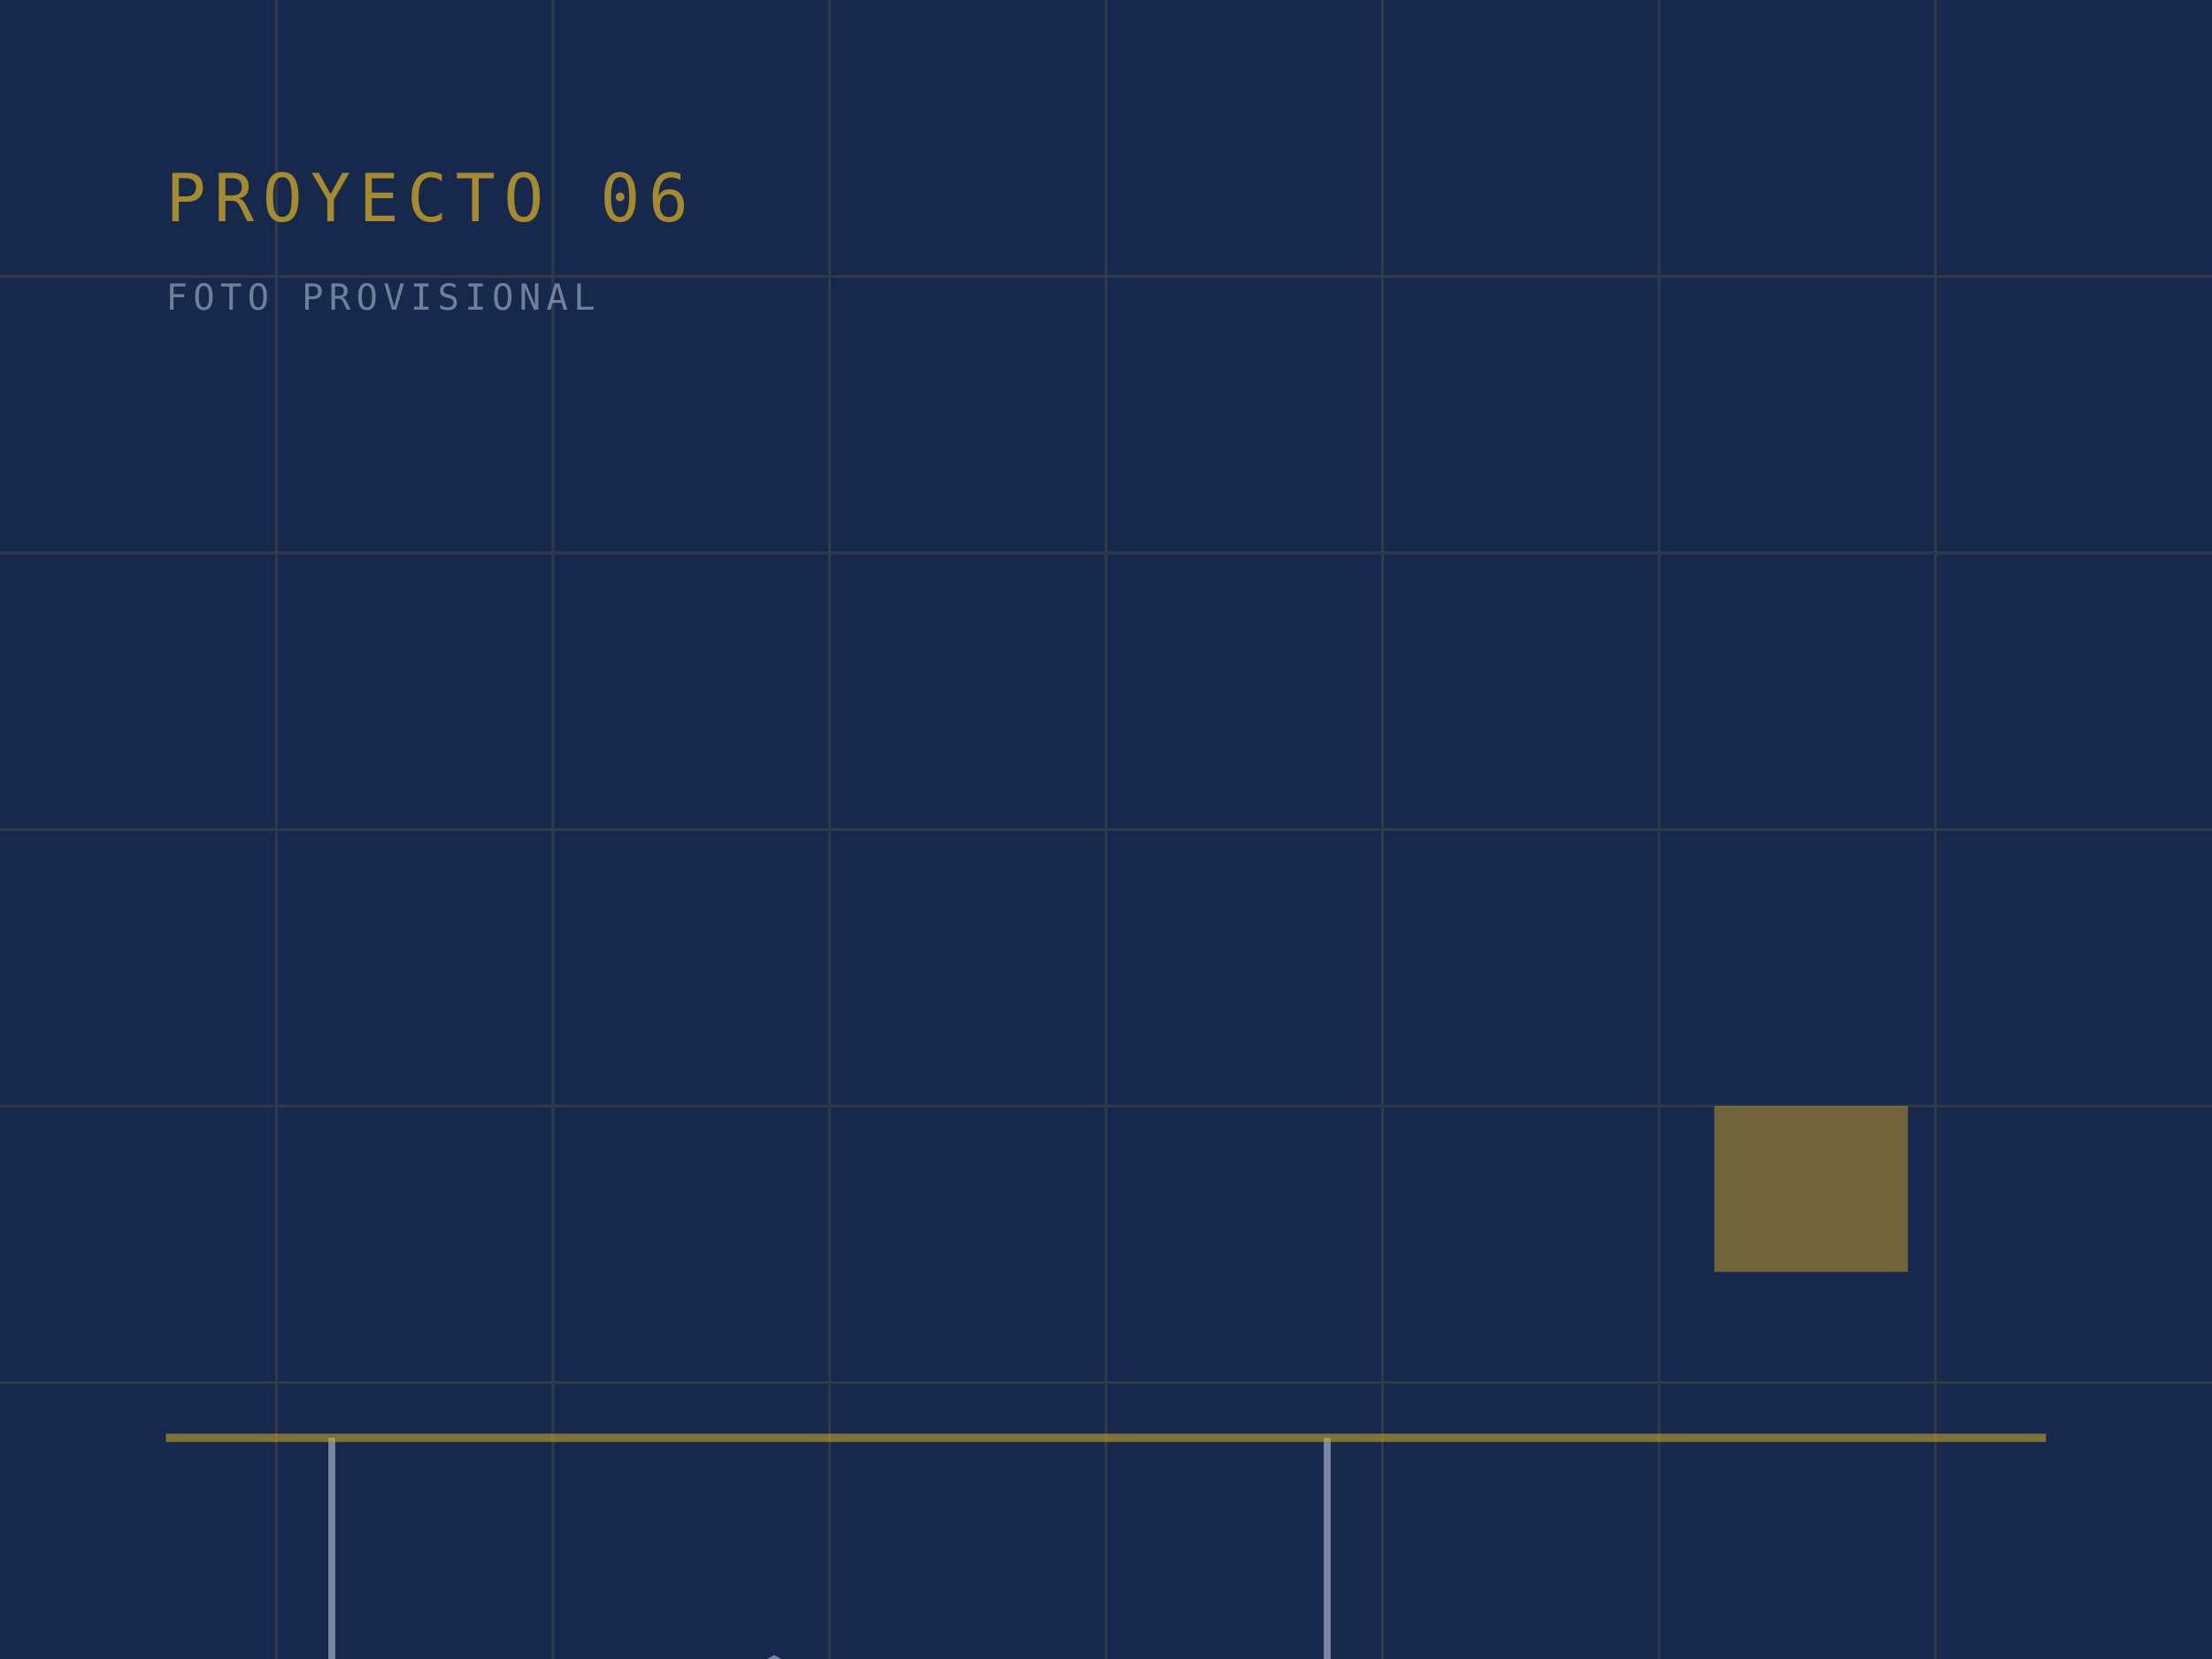
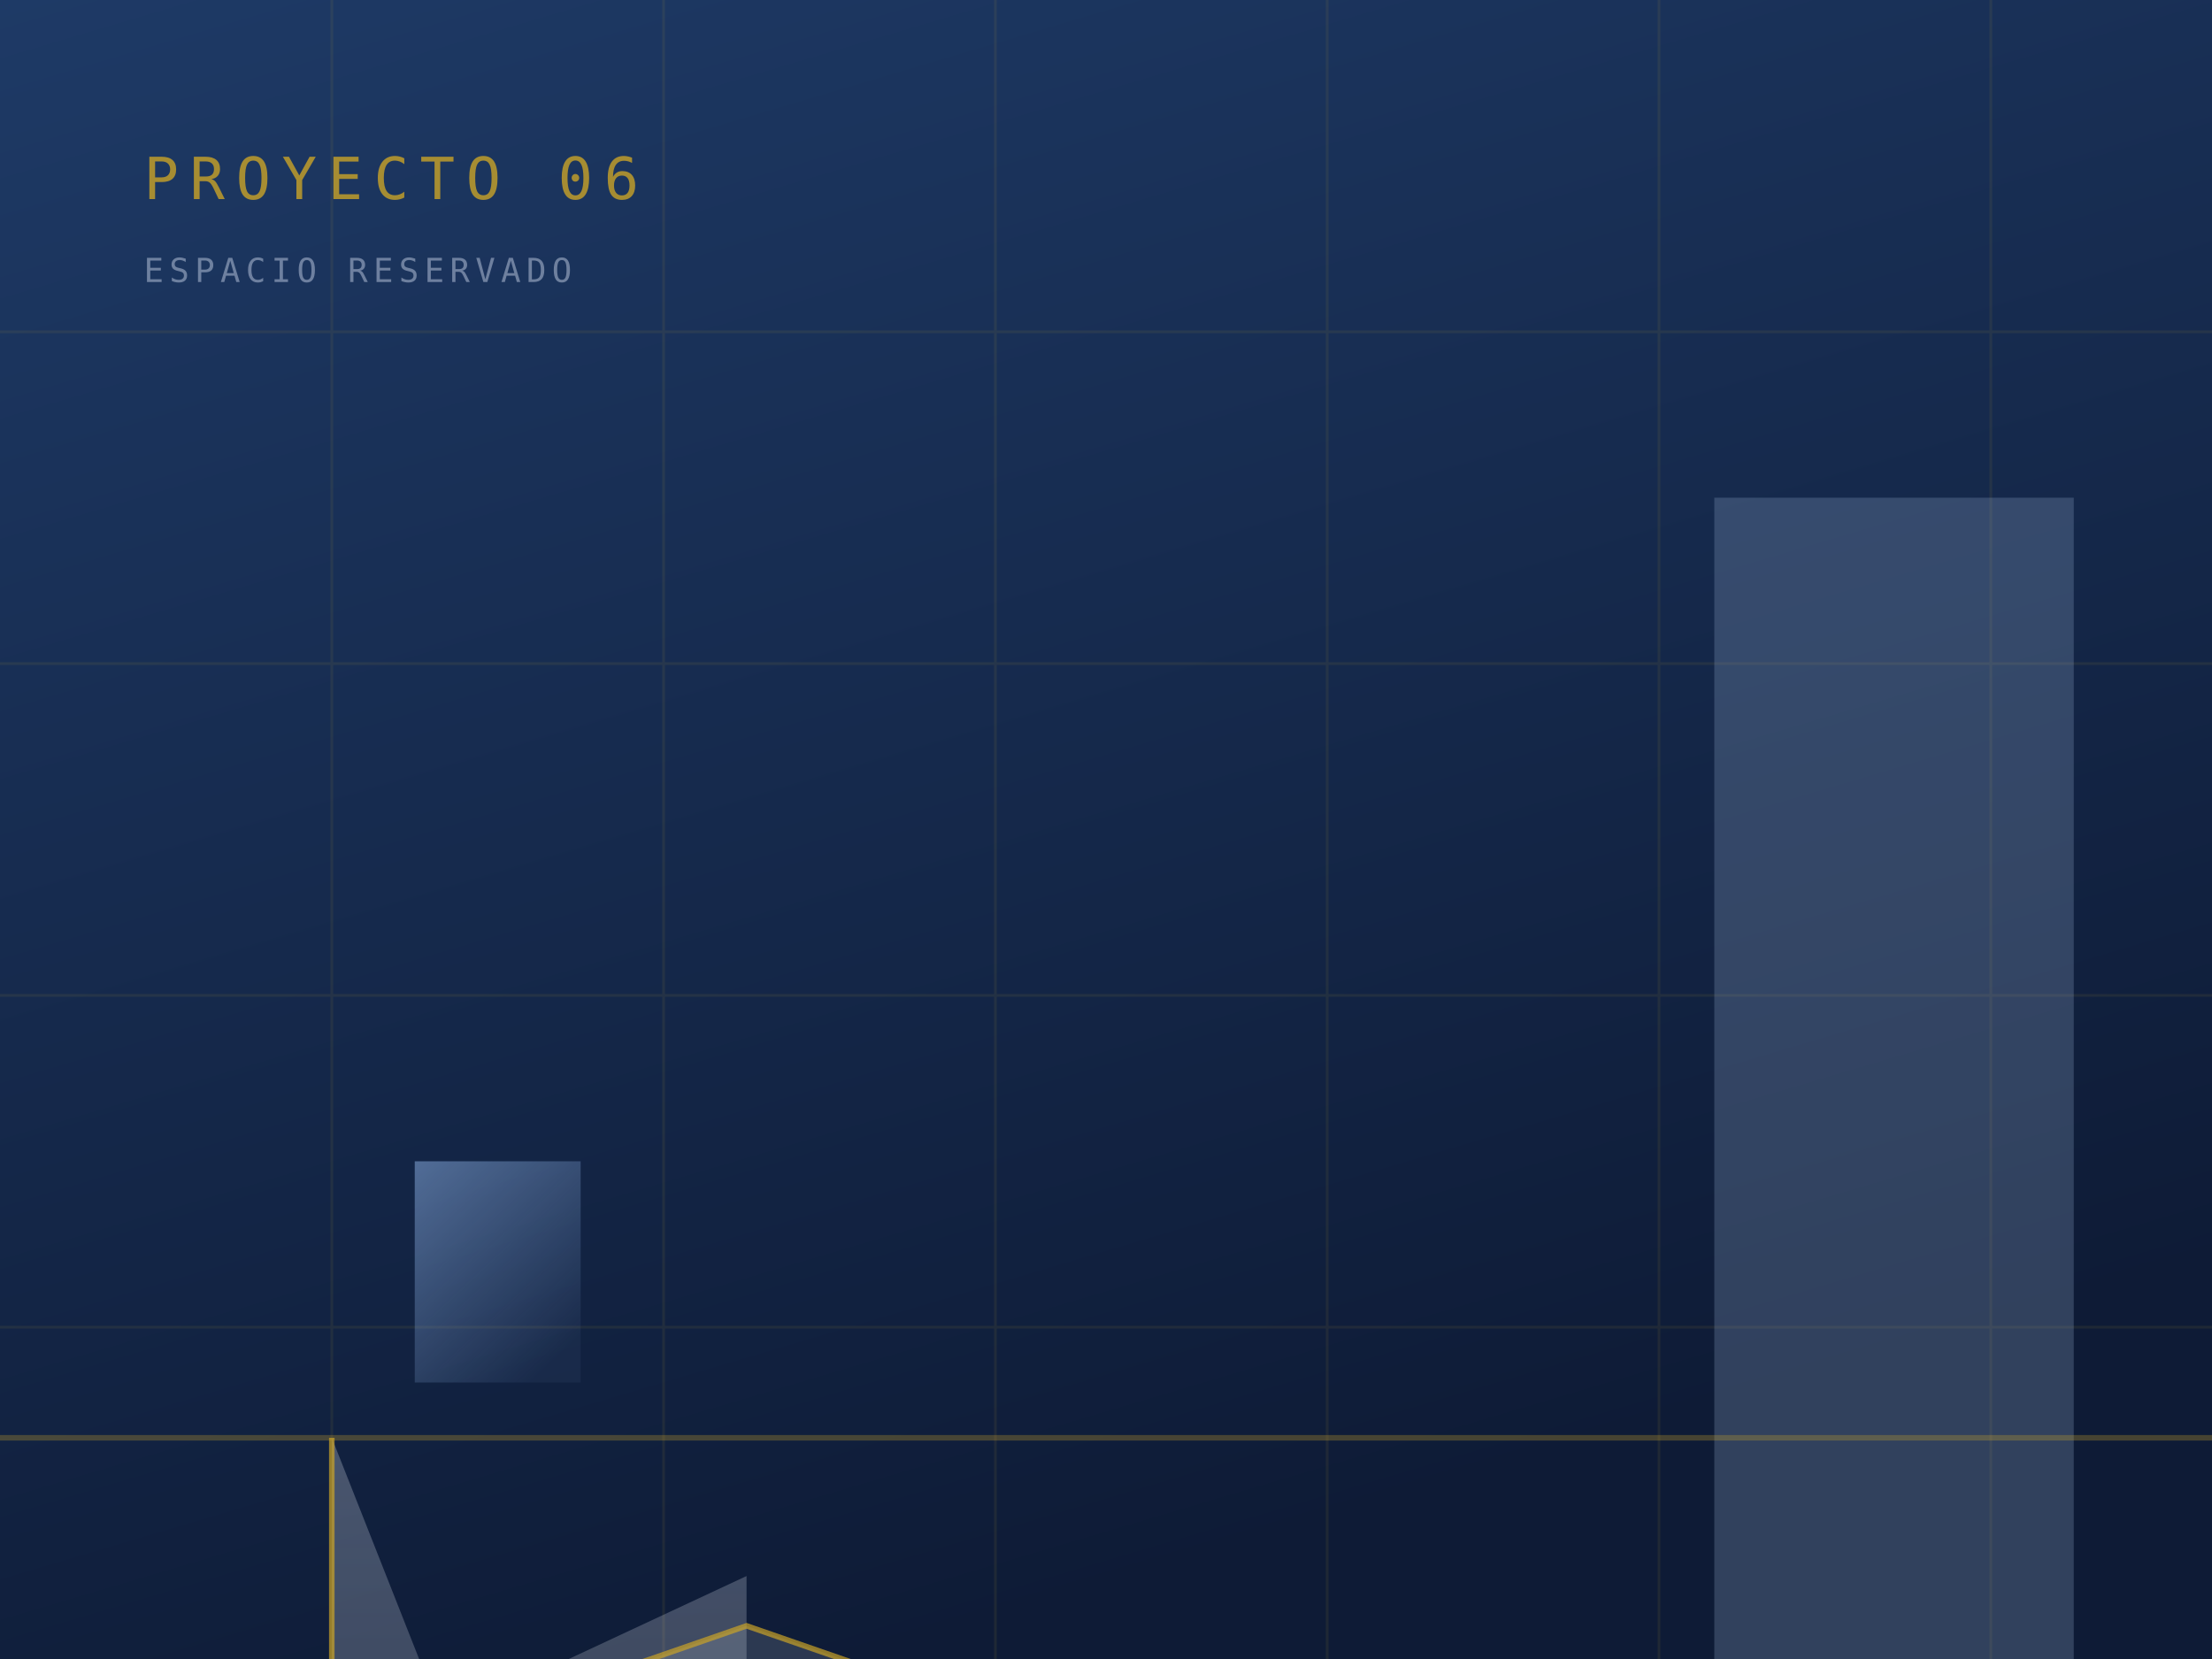
- <svg xmlns="http://www.w3.org/2000/svg" viewBox="0 0 800 600" role="img" aria-label="Marcador provisional de proyecto 6">
-   <rect width="800" height="600" fill="#16294D" />
-   <g stroke="#C9A227" stroke-width="1" opacity=".14">
-     <path d="M0 100H800M0 200H800M0 300H800M0 400H800M0 500H800" />
-     <path d="M100 0V600M200 0V600M300 0V600M400 0V600M500 0V600M600 0V600M700 0V600" />
+ <svg xmlns="http://www.w3.org/2000/svg" viewBox="0 0 800 600" role="img" aria-label="Espacio reservado para la foto del proyecto 6">
+   <defs>
+     <linearGradient id="f6-aire" x1="0" y1="0" x2=".4" y2="1">
+       <stop offset="0" stop-color="#1E3A66" />
+       <stop offset="1" stop-color="#0E1B36" />
+     </linearGradient>
+     <linearGradient id="f6-cara" x1="0" y1="0" x2="0" y2="1">
+       <stop offset="0" stop-color="#E8EDF6" stop-opacity=".26" />
+       <stop offset="1" stop-color="#E8EDF6" stop-opacity=".08" />
+     </linearGradient>
+     <linearGradient id="f6-vid" x1="0" y1="0" x2=".7" y2="1">
+       <stop offset="0" stop-color="#8FB4E8" stop-opacity=".5" />
+       <stop offset="1" stop-color="#8FB4E8" stop-opacity=".06" />
+     </linearGradient>
+   </defs>
+   <rect width="800" height="600" fill="url(#f6-aire)" />
+   <g stroke="#C9A227" stroke-width="1" opacity=".09">
+     <path d="M0 120H800M0 240H800M0 360H800M0 480H800" />
+     <path d="M120 0V600M240 0V600M360 0V600M480 0V600M600 0V600M720 0V600" />
  </g>
-   <g stroke="#C9D3E8" stroke-width="2.5" fill="none" opacity=".55">
-     <path d="M120 520V690l160-90 160 90v230" />
-     <path d="M120 690l160 90 160-90" />
-     <path d="M480 520V640h180v680" />
+   <g opacity=".24">
+     <rect x="620" y="180" width="130" height="420" fill="#9FB6D8" />
  </g>
-   <rect x="620" y="400" width="70" height="60" fill="#C9A227" opacity=".5" />
-   <path d="M60 520h680" stroke="#C9A227" stroke-width="3" opacity=".6" />
-   <text x="60" y="80" font-family="ui-monospace,monospace" font-size="24" fill="#C9A227" letter-spacing="3" opacity=".8">PROYECTO 06</text>
-   <text x="60" y="112" font-family="ui-monospace,monospace" font-size="13" fill="#C9D3E8" letter-spacing="2" opacity=".5">FOTO PROVISIONAL</text>
+   <path d="M120 520V640l150-70v330z" fill="url(#f6-cara)" />
+   <path d="M270 670l150 70v310H270z" fill="#050A16" opacity=".3" />
+   <path d="M120 640l150 70 150-70-150-52z" fill="#E8EDF6" opacity=".14" />
+   <g stroke="#C9A227" stroke-width="2" fill="none" opacity=".7">
+     <path d="M120 520V640l150-52 150 52v280" />
+     <path d="M120 640l150 70 150-70" />
+   </g>
+   <g fill="url(#f6-vid)">
+     <rect x="150" y="690" width="60" height="80" />
+     <rect x="300" y="695" width="55" height="75" />
+     <rect x="150" y="420" width="60" height="80" />
+   </g>
+   <path d="M0 520h800" stroke="#C9A227" stroke-width="2" opacity=".3" />
+   <text x="52" y="72" font-family="ui-monospace,monospace" font-size="21" fill="#C9A227" letter-spacing="4" opacity=".8">PROYECTO 06</text>
+   <text x="52" y="102" font-family="ui-monospace,monospace" font-size="12" fill="#C9D3E8" letter-spacing="2" opacity=".48">ESPACIO RESERVADO</text>
</svg>
